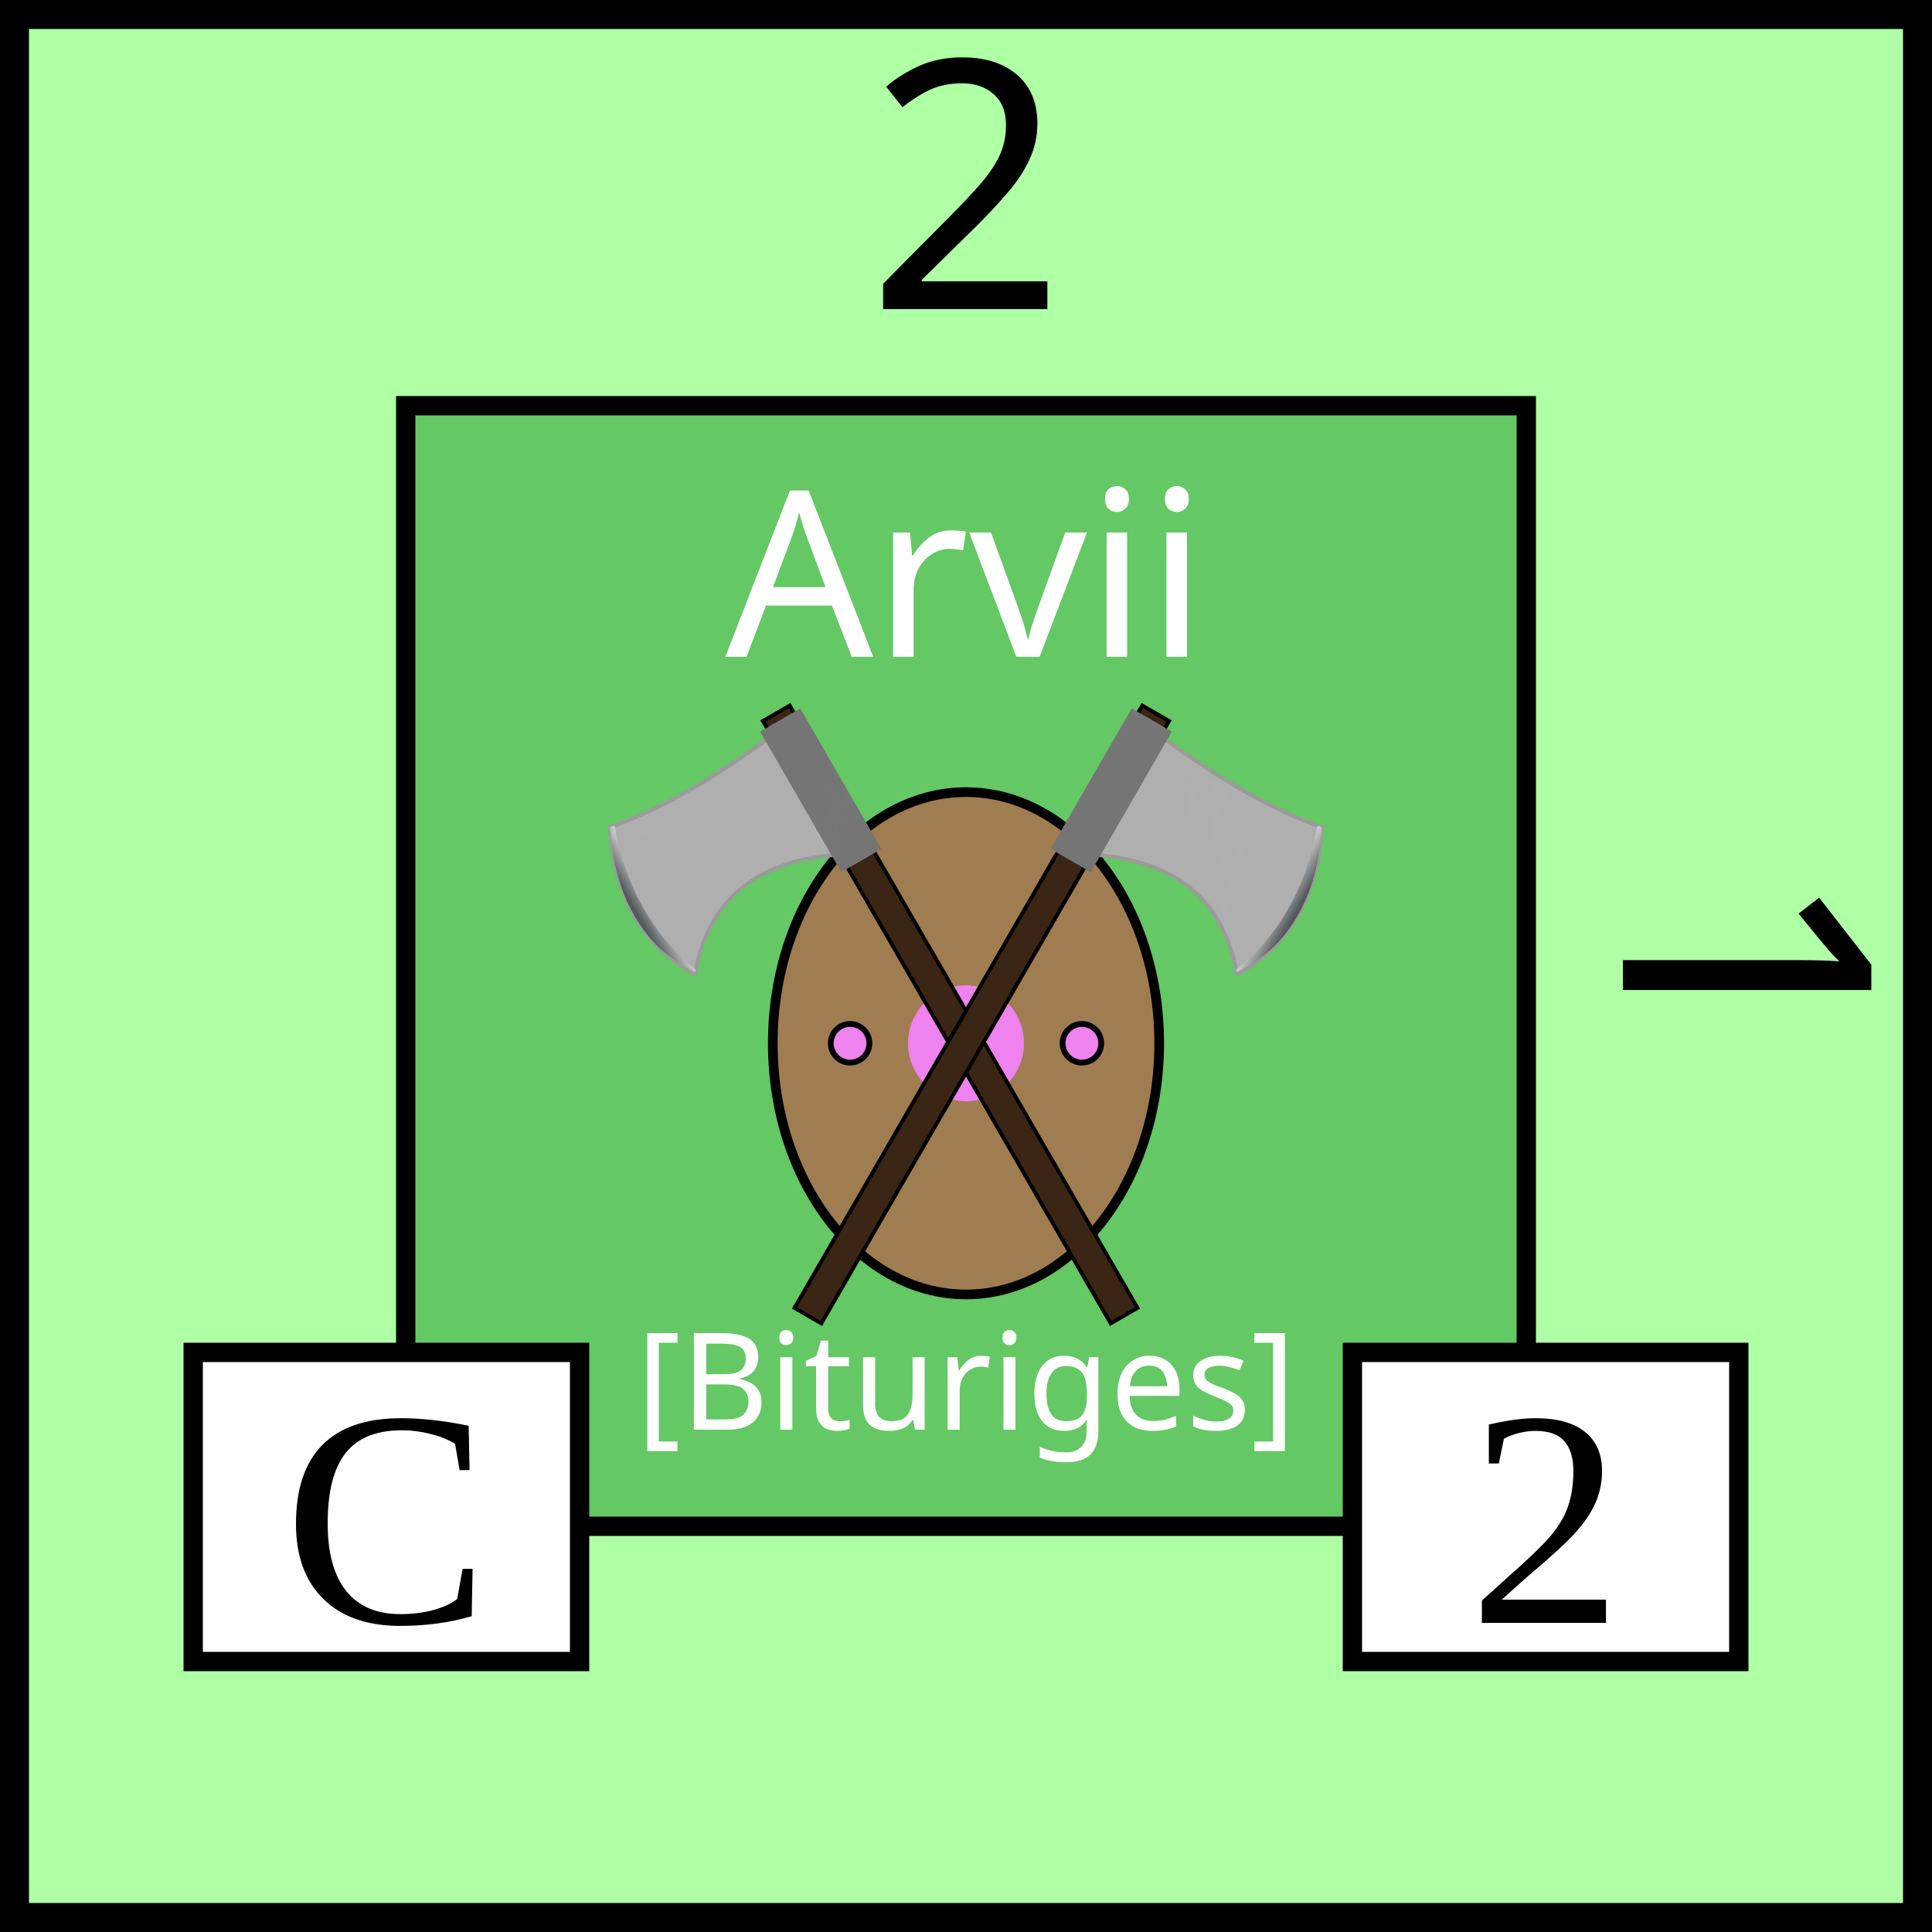
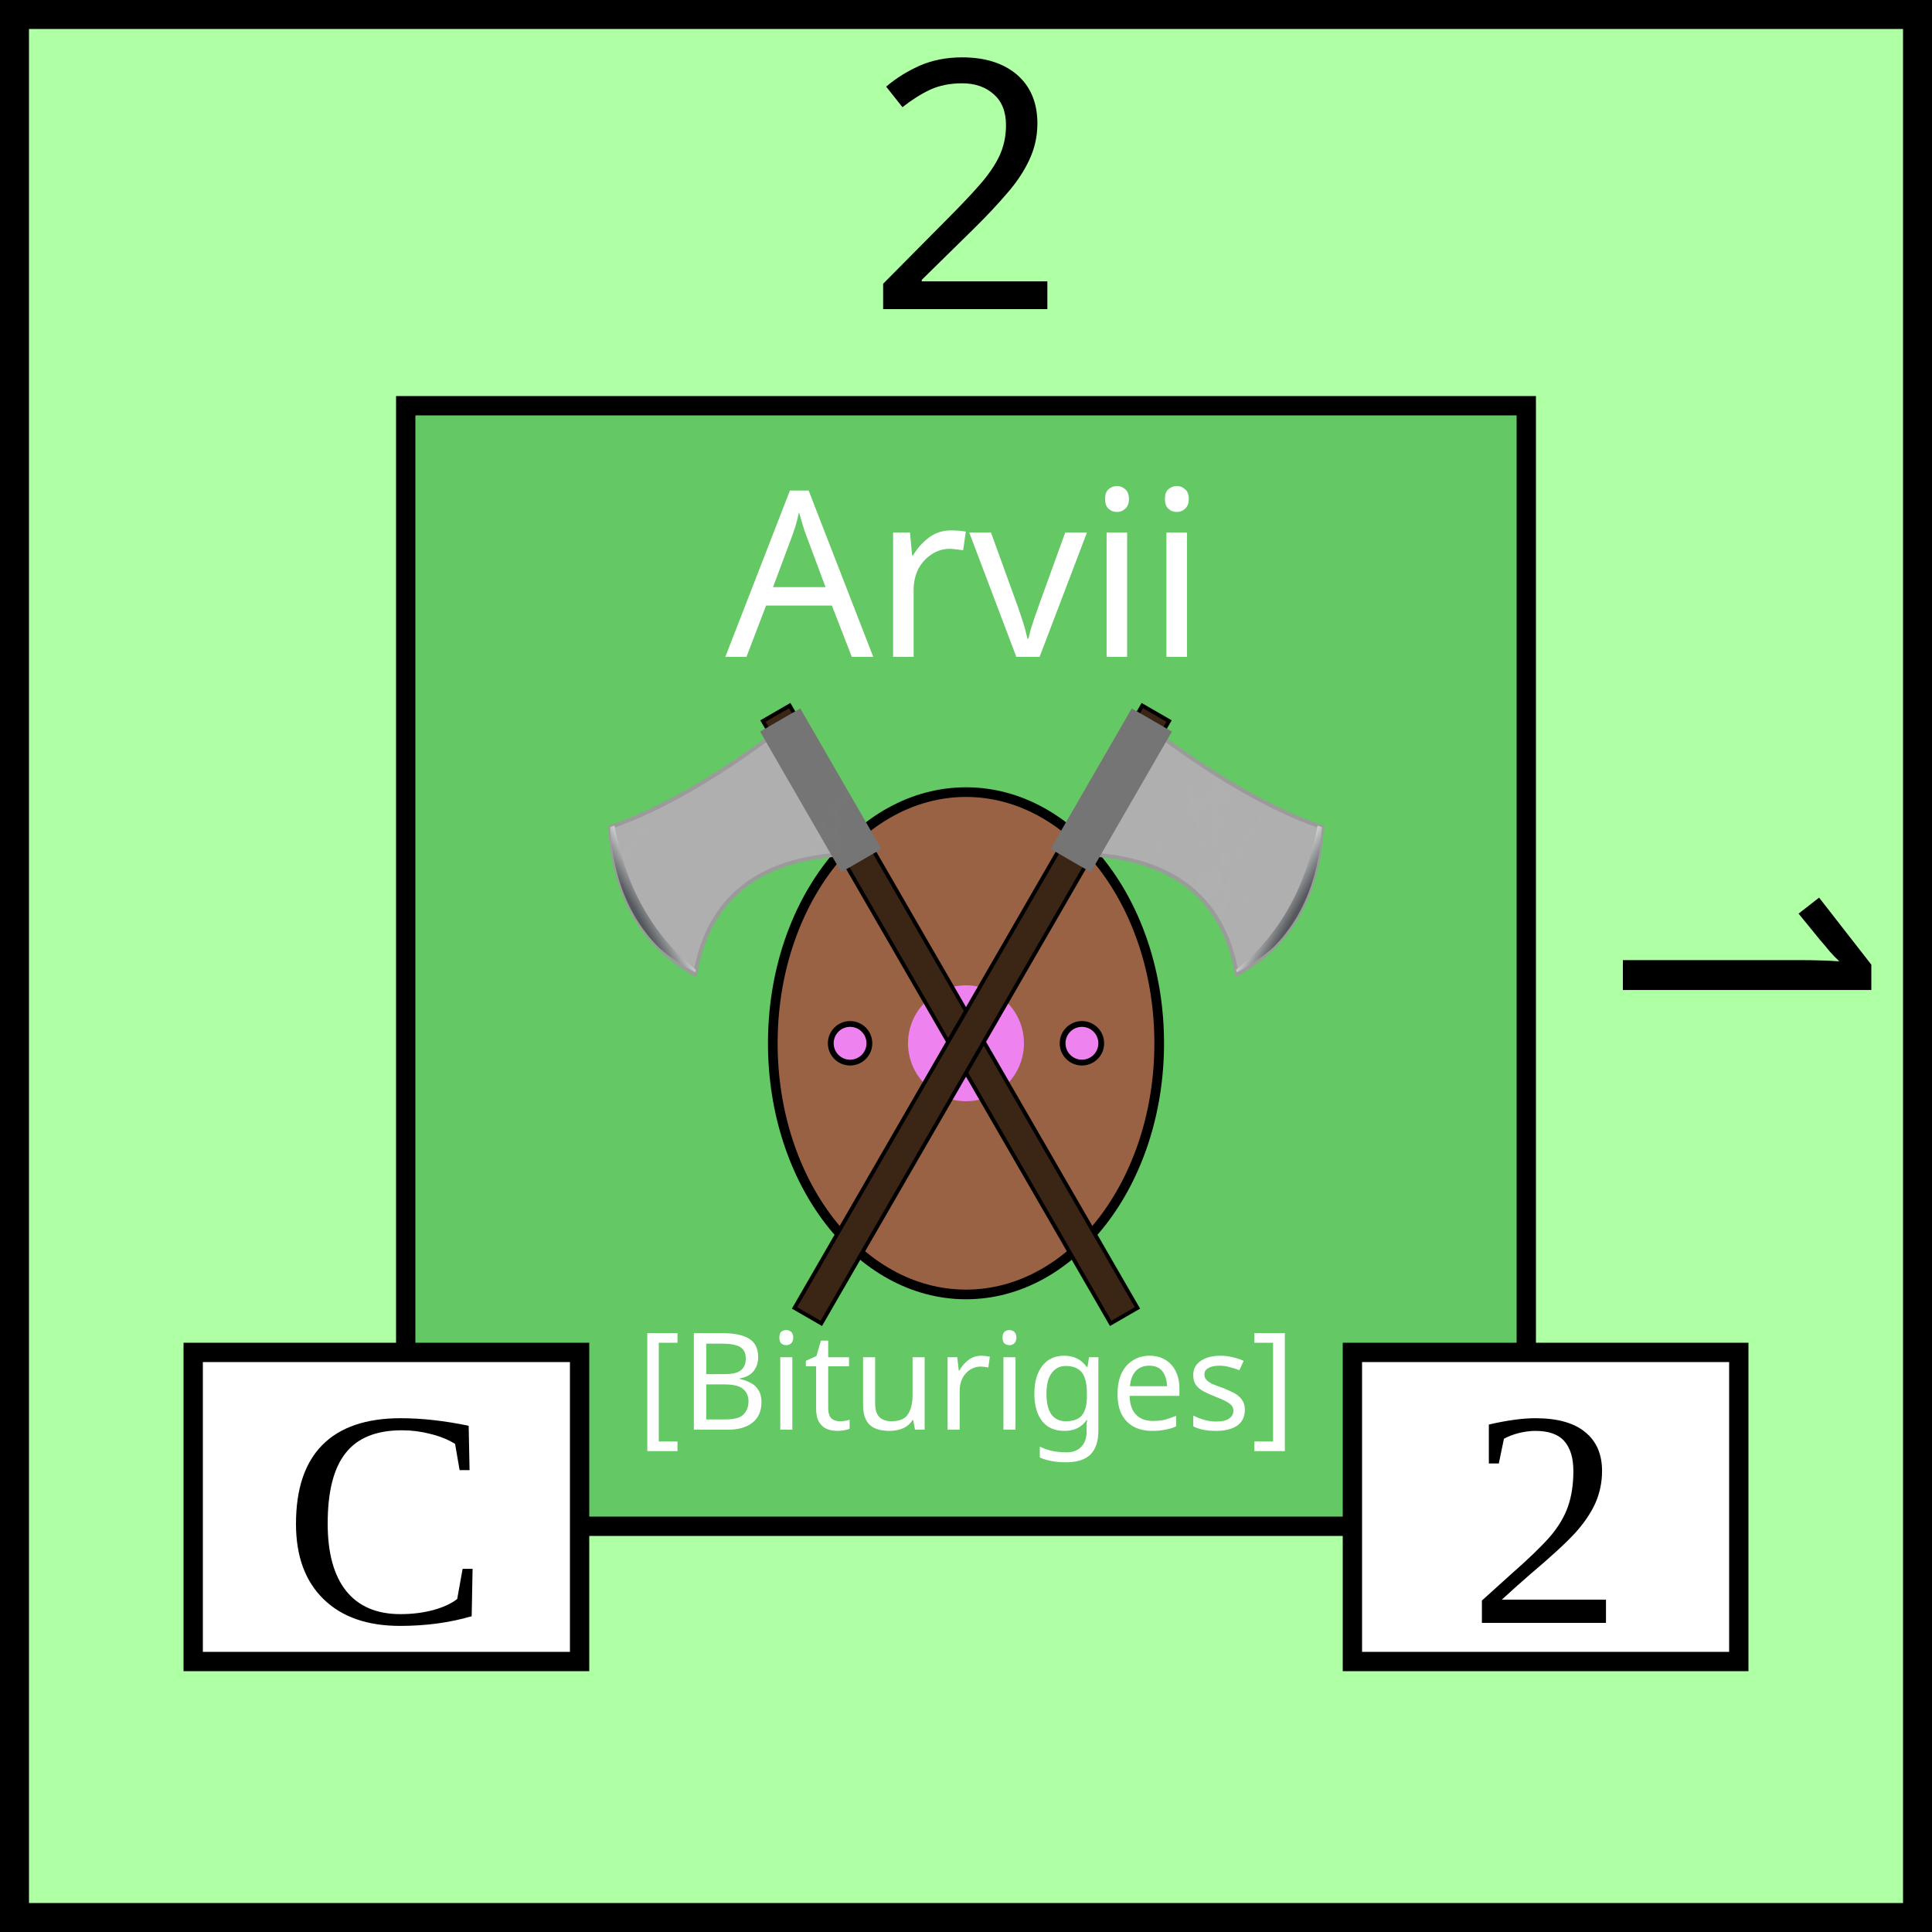
<svg xmlns="http://www.w3.org/2000/svg" viewBox="0 0 100 100" width="100" height="100">
  <defs>
    <filter id="metallic">
      <feTurbulence type="fractalNoise" baseFrequency="0.04" result="noise" numOctaves="5" />
      <feDiffuseLighting in="noise" surfaceScale="1" result="texture">
        <feDistantLight azimuth="5" elevation="55" />
      </feDiffuseLighting>
      <feComposite in="SourceGraphic" in2="texture" operator="arithmetic" k1="1" k2="0" k3="0" k4="0" />
    </filter>
    <filter id="wood-grain">
      <feTurbulence type="fractalNoise" basefrequency=".05 .01" result="noise" numOctaves="5" />
      <feDiffuseLighting in="noise" surfaceScale="3" result="texture">
        <feDistantLight azimuth="5" elevation="35" />
      </feDiffuseLighting>
      <feComposite in="SourceGraphic" in2="texture" operator="arithmetic" k1="1" k2="0" k3="0" k4="0" />
    </filter>
    <linearGradient id="blade-edge-gradient">
      <stop offset="15%" stop-color="#54575b" />
      <stop offset="85%" stop-color="#cbcdcd" />
    </linearGradient>
    <clipPath id="axe-blade-clip">
      <path d="           M 50 6           Q 34 8 24 6           Q 18 18 24 28           Q 34 16 50 25         " />
    </clipPath>
  </defs>
  <rect id="background" fill="rgb(175,255,165)" height="100" width="100" stroke="black" stroke-width="3" />
  <g id="tribe" text-anchor="middle" font-size="12" font-family="Papyrus">
    <rect x="21" y="21" width="58" height="58" fill="rgb(100,200,100)" stroke="black" />
    <text x="50" y="34" fill="white" font-size="12">Arvii</text>
    <text x="50" y="74" font-size="7" fill="white">[Bituriges]</text>
-     <ellipse id="shield" cx="50" cy="54" rx="10" ry="13" fill="rgb(160,125,80)" stroke="black" stroke-width="0.5" />
+     <ellipse id="shield" cx="50" cy="54" rx="10" ry="13" fill="#996244" stroke="black" stroke-width="0.5" />
    <circle cx="50" cy="54" r="3" fill="violet" />
    <circle cx="44" cy="54" r="1" fill="violet" stroke-width="0.3" stroke="black" />
    <circle cx="56" cy="54" r="1" fill="violet" stroke-width="0.3" stroke="black" />
  </g>
  <g id="axe" transform="scale(0.4) rotate(-30,240,-46)">
    <rect id="axe-handle" x="48" y="4" width="4" height="90" fill="#4f301f" stroke="black" stroke-width="0.5" filter="url(#wood-grain)" />
    <path id="axe-blade" d="         M 50 6         Q 34 8 24 6         Q 18 18 24 28         Q 34 16 50 25       " fill="silver" stroke="darkgrey" stroke-width="0.5" filter="url(#metallic)" />
    <path id="axe-blade-edge" d="         M 24 5         Q 17 18 25 29         Q 20 18 25 5         Z       " fill="url(#blade-edge-gradient)" clip-path="url(#axe-blade-clip)" />
    <rect id="blade-base" x="47" y="5" width="6" height="21" fill="grey" filter="url(#metallic)" />
  </g>
  <use href="#axe" transform="scale(-1,1) translate(-100,0)" />
  <g id="attributes" text-anchor="middle" font-size="16">
    <rect id="initiative" x="10" y="70" height="16" width="20" fill="white" stroke="black" />
    <text x="20" y="84">C</text>
    <rect id="firepower" x="70" y="70" height="16" width="20" fill="white" stroke="black" />
    <text x="80" y="84">2</text>
  </g>
  <g id="strength" text-anchor="middle" font-family="Papyrus" font-size="18">
    <text x="50" y="16">2</text>
    <text x="50" y="16" transform="rotate(90,50,50)">1</text>
  </g>
</svg>
